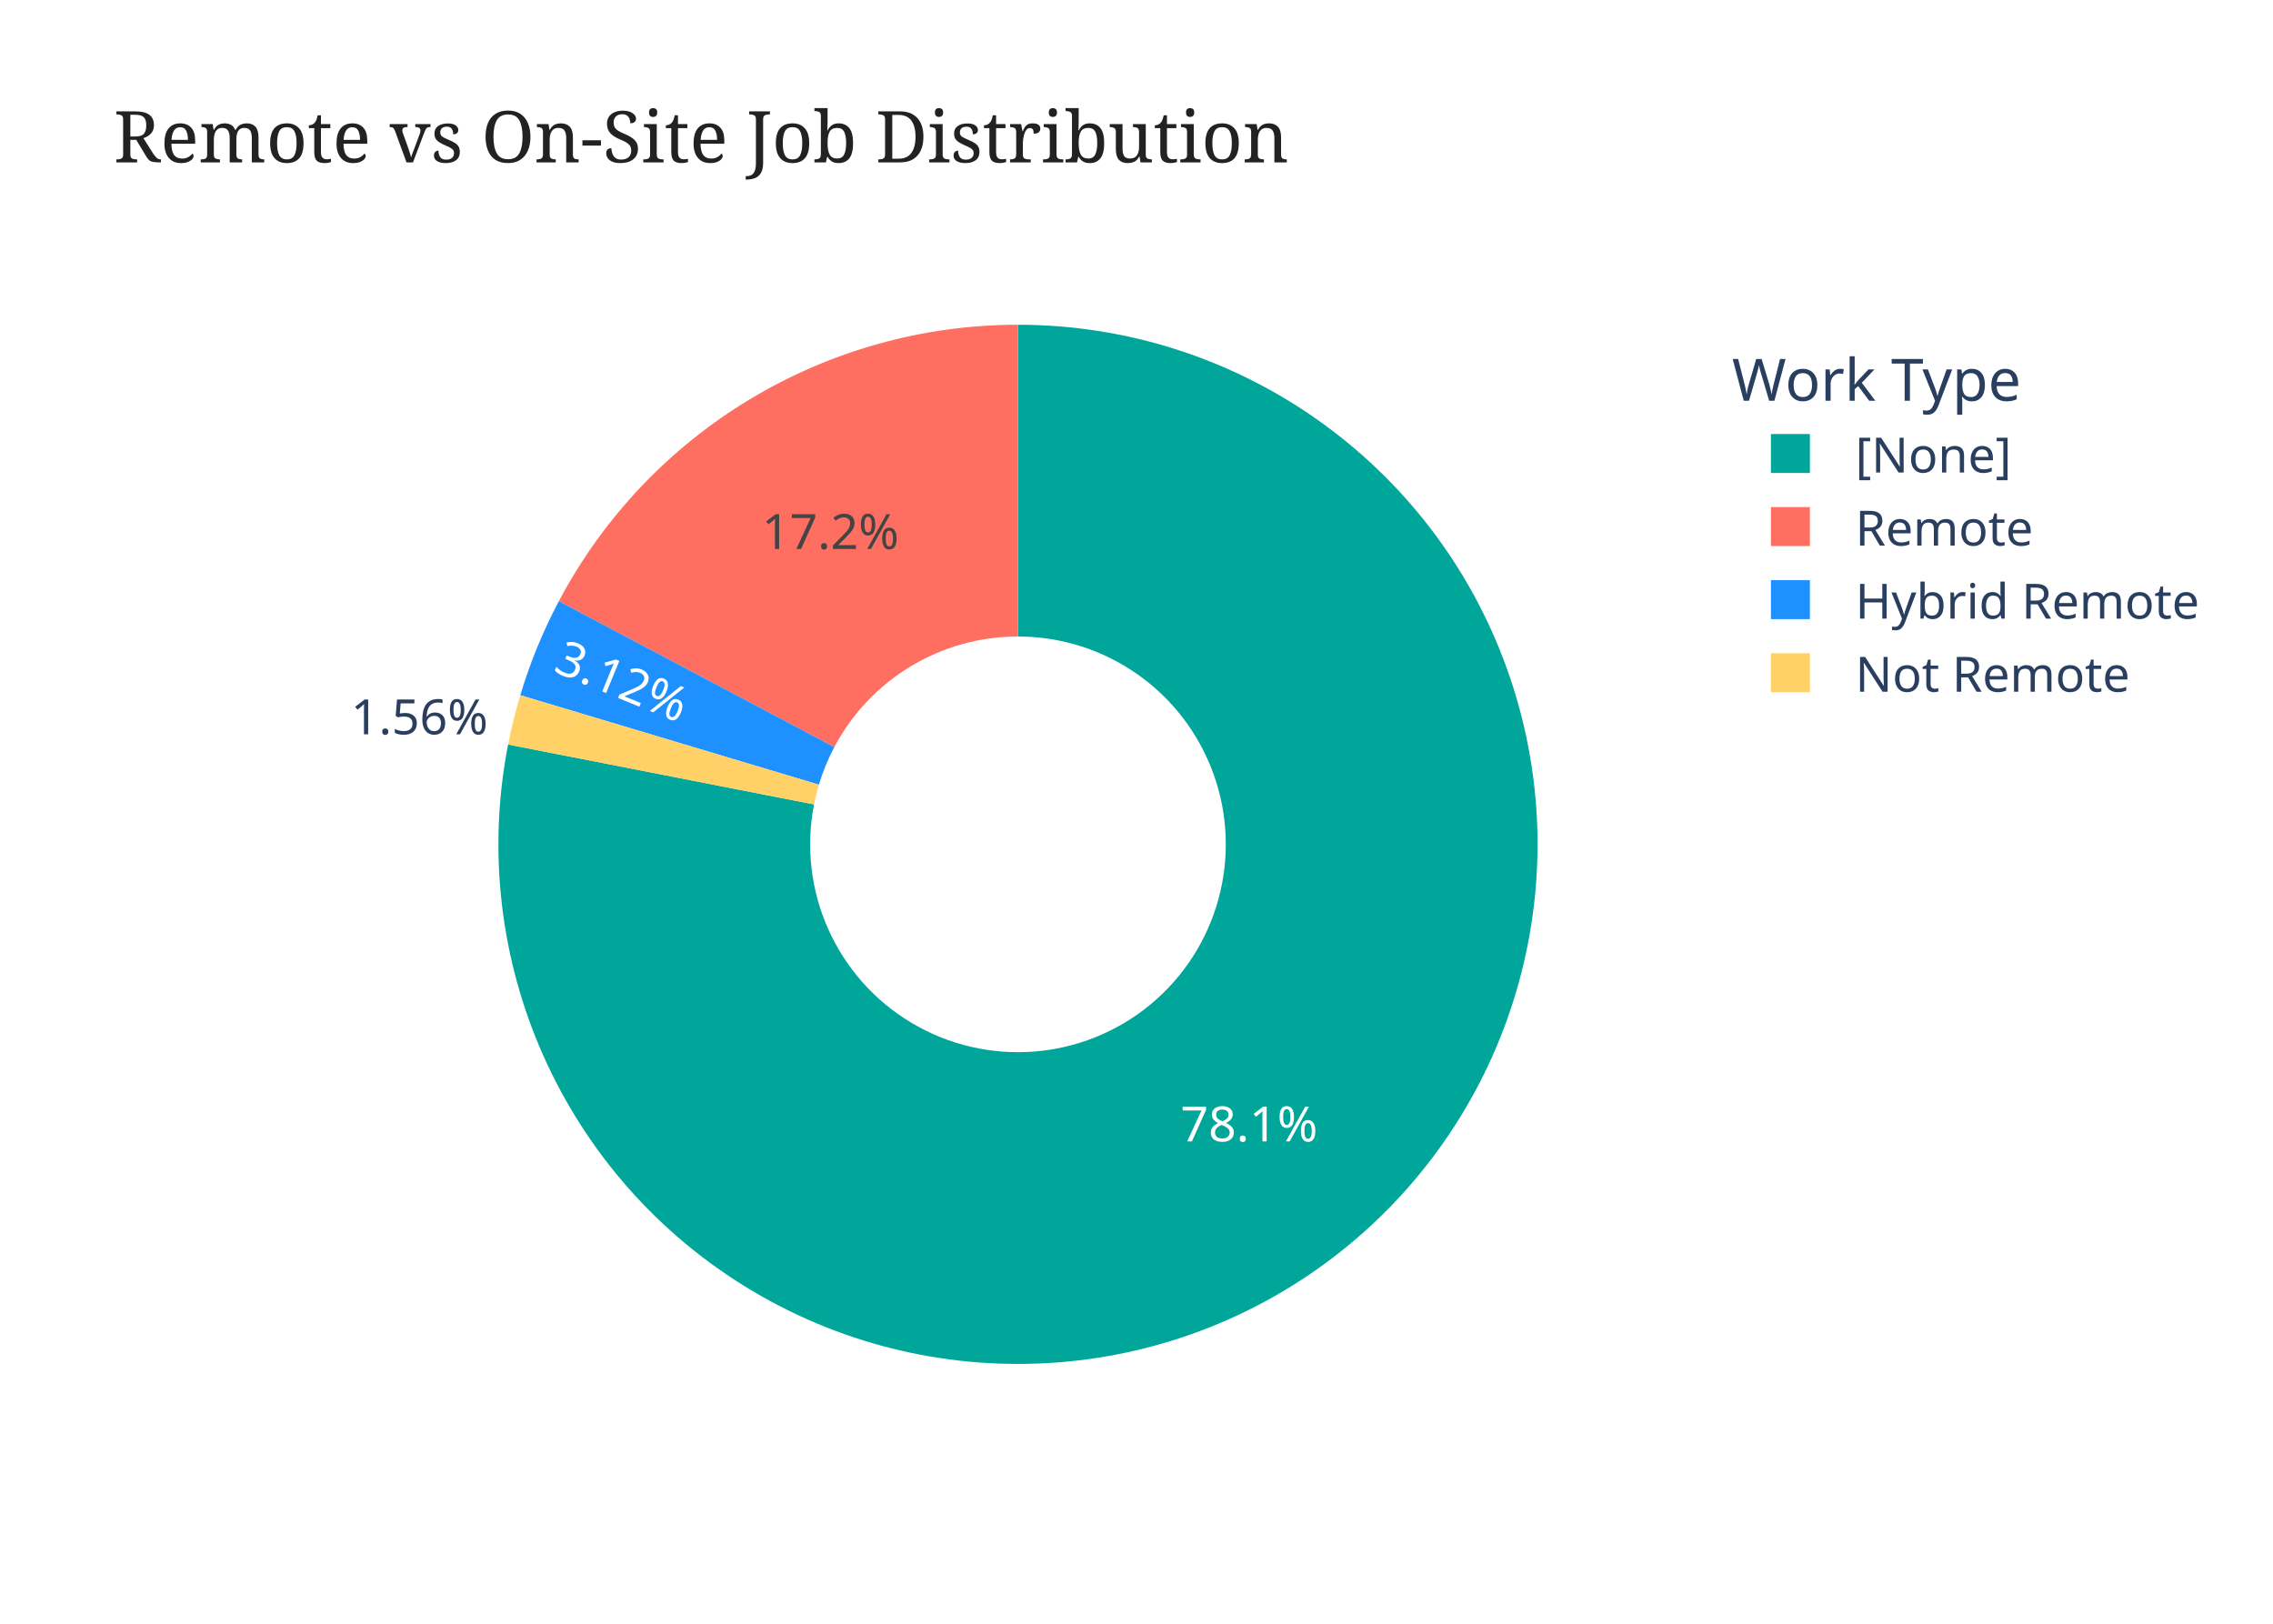
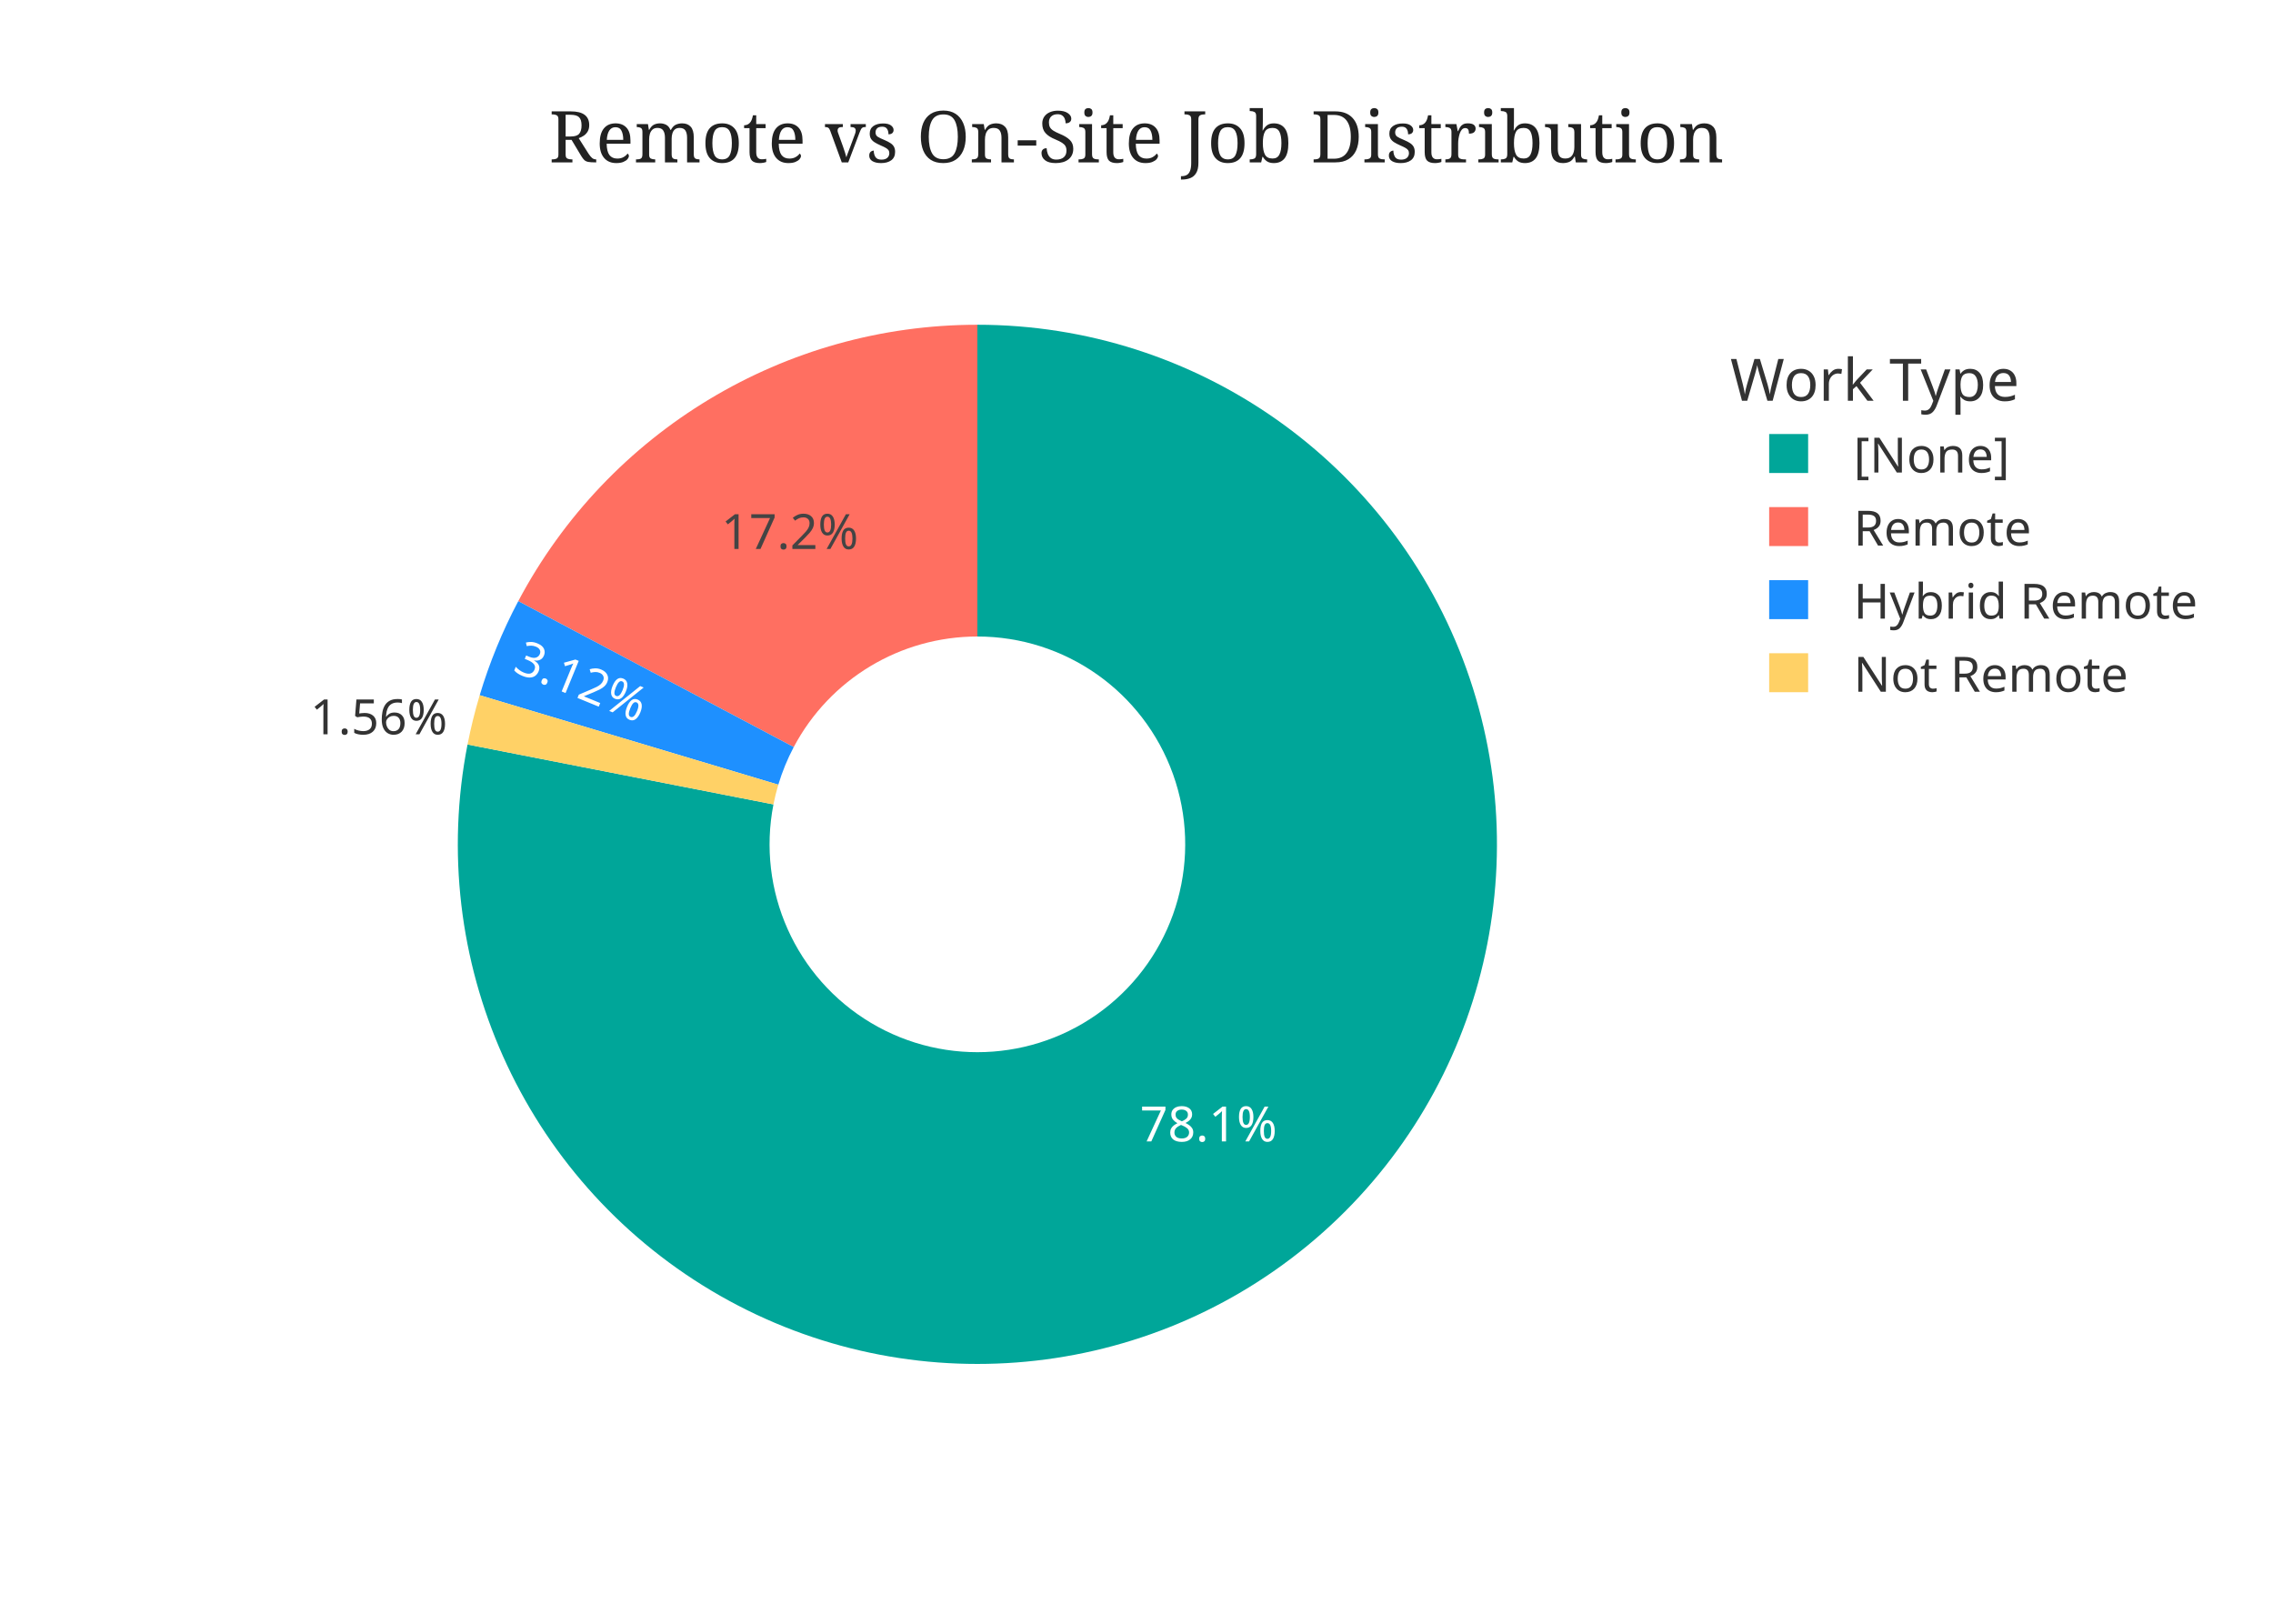
<svg xmlns="http://www.w3.org/2000/svg" class="main-svg" width="700" height="500" style="" viewBox="0 0 700 500">
  <rect x="0" y="0" width="700" height="500" style="fill: rgb(255, 255, 255); fill-opacity: 1;" />
-   <defs id="defs-c42e1b">
+   <defs id="defs-5cdc15">
    <g class="clips" />
    <g class="gradients" />
    <g class="patterns" />
  </defs>
  <g class="bglayer" />
  <g class="layer-below">
    <g class="imagelayer" />
    <g class="shapelayer" />
  </g>
  <g class="cartesianlayer" />
  <g class="polarlayer" />
  <g class="smithlayer" />
  <g class="ternarylayer" />
  <g class="geolayer" />
  <g class="funnelarealayer" />
  <g class="pielayer">
    <g class="trace" stroke-linejoin="round" style="opacity: 1;">
      <g class="slice">
-         <path class="surface" d="M250.692,247.703a64,64 0 1 0 62.808,-51.703l0,-96a160,160 0 1 1 -157.019,129.258Z" style="pointer-events: none; fill: rgb(0, 166, 153); fill-opacity: 1; stroke-width: 0; stroke: rgb(68, 68, 68); stroke-opacity: 1;" />
+         <path class="surface" d="M238.192,247.703a64,64 0 1 0 62.808,-51.703l0,-96a160,160 0 1 1 -157.019,129.258Z" style="pointer-events: none; fill: rgb(0, 166, 153); fill-opacity: 1; stroke-width: 0; stroke: rgb(68, 68, 68); stroke-opacity: 1;" />
        <g class="slicetext">
-           <text data-notex="1" class="slicetext" transform="translate(384.6822,351.4702)" text-anchor="middle" x="0" y="0" style="font-family: 'Segoe UI'; font-size: 15px; fill: rgb(255, 255, 255); fill-opacity: 1; white-space: pre;">78.1%</text>
+           <text data-notex="1" class="slicetext" transform="translate(372.1822,351.4702)" text-anchor="middle" x="0" y="0" style="font-family: 'Segoe UI'; font-size: 15px; fill: rgb(255, 255, 255); fill-opacity: 1; white-space: pre;">78.1%</text>
        </g>
      </g>
      <g class="slice">
-         <path class="surface" d="M313.5,196a64,64 0 0 0 -56.558,34.046l-84.836,-44.931a160,160 0 0 1 141.394,-85.115Z" style="pointer-events: none; fill: rgb(255, 111, 97); fill-opacity: 1; stroke-width: 0; stroke: rgb(68, 68, 68); stroke-opacity: 1;" />
+         <path class="surface" d="M301,196a64,64 0 0 0 -56.558,34.046l-84.836,-44.931a160,160 0 0 1 141.394,-85.115Z" style="pointer-events: none; fill: rgb(255, 111, 97); fill-opacity: 1; stroke-width: 0; stroke: rgb(68, 68, 68); stroke-opacity: 1;" />
        <g class="slicetext">
-           <text data-notex="1" class="slicetext" transform="translate(255.7375,169.0443)" text-anchor="middle" x="0" y="0" style="font-family: 'Segoe UI'; font-size: 15px; fill: rgb(68, 68, 68); fill-opacity: 1; white-space: pre;">17.2%</text>
+           <text data-notex="1" class="slicetext" transform="translate(243.2375,169.0443)" text-anchor="middle" x="0" y="0" style="font-family: 'Segoe UI'; font-size: 15px; fill: rgb(68, 68, 68); fill-opacity: 1; white-space: pre;">17.2%</text>
        </g>
      </g>
      <g class="slice">
-         <path class="surface" d="M256.942,230.046a64,64 0 0 0 -4.75,11.587l-91.962,-27.55a160,160 0 0 1 11.876,-28.968Z" style="pointer-events: none; fill: rgb(30, 144, 255); fill-opacity: 1; stroke-width: 0; stroke: rgb(68, 68, 68); stroke-opacity: 1;" />
+         <path class="surface" d="M244.442,230.046a64,64 0 0 0 -4.75,11.587l-91.962,-27.55a160,160 0 0 1 11.876,-28.968Z" style="pointer-events: none; fill: rgb(30, 144, 255); fill-opacity: 1; stroke-width: 0; stroke: rgb(68, 68, 68); stroke-opacity: 1;" />
        <g class="slicetext">
-           <text data-notex="1" class="slicetext" transform="translate(189.6169,214.6161)rotate(22.29194)" text-anchor="middle" x="0" y="0" style="font-family: 'Segoe UI'; font-size: 15px; fill: rgb(255, 255, 255); fill-opacity: 1; white-space: pre;">3.12%</text>
+           <text data-notex="1" class="slicetext" transform="translate(177.1169,214.6161)rotate(22.29194)" text-anchor="middle" x="0" y="0" style="font-family: 'Segoe UI'; font-size: 15px; fill: rgb(255, 255, 255); fill-opacity: 1; white-space: pre;">3.12%</text>
        </g>
      </g>
      <g class="slice">
-         <path class="surface" d="M252.192,241.633a64,64 0 0 0 -1.5,6.07l-94.211,-18.445a160,160 0 0 1 3.749,-15.175Z" style="pointer-events: none; fill: rgb(255, 209, 102); fill-opacity: 1; stroke-width: 0; stroke: rgb(68, 68, 68); stroke-opacity: 1;" />
+         <path class="surface" d="M239.692,241.633a64,64 0 0 0 -1.5,6.07l-94.211,-18.445a160,160 0 0 1 3.749,-15.175Z" style="pointer-events: none; fill: rgb(255, 209, 102); fill-opacity: 1; stroke-width: 0; stroke: rgb(68, 68, 68); stroke-opacity: 1;" />
        <g class="slicetext">
-           <text data-notex="1" class="slicetext" transform="translate(129.1703,226.1068)" text-anchor="middle" x="0" y="0" style="font-family: 'Segoe UI'; font-size: 15px; fill: rgb(42, 63, 95); fill-opacity: 1; white-space: pre;">1.56%</text>
+           <text data-notex="1" class="slicetext" transform="translate(116.6703,226.1068)" text-anchor="middle" x="0" y="0" style="font-family: 'Segoe UI'; font-size: 15px; fill: rgb(51, 51, 51); fill-opacity: 1; white-space: pre;">1.56%</text>
        </g>
      </g>
    </g>
  </g>
  <g class="iciclelayer" />
  <g class="treemaplayer" />
  <g class="sunburstlayer" />
  <g class="glimages" />
-   <defs id="topdefs-c42e1b">
+   <defs id="topdefs-5cdc15">
    <g class="clips" />
-     <clipPath id="legendc42e1b">
+     <clipPath id="legend5cdc15">
      <rect width="157" height="124" x="0" y="0" />
    </clipPath>
  </defs>
  <g class="layer-above">
    <g class="imagelayer" />
    <g class="shapelayer" />
  </g>
  <g class="infolayer">
-     <g class="legend" pointer-events="all" transform="translate(531.38,100)">
+     <g class="legend" pointer-events="all" transform="translate(530.84,100)">
      <rect class="bg" shape-rendering="crispEdges" style="stroke: rgb(68, 68, 68); stroke-opacity: 1; fill: rgb(255, 255, 255); fill-opacity: 1; stroke-width: 0px;" width="157" height="124" x="0" y="0" />
-       <g class="scrollbox" transform="" clip-path="url(#legendc42e1b)">
-         <text class="legendtitletext" text-anchor="start" x="2" y="23.4" style="font-family: 'Segoe UI'; font-size: 18px; fill: rgb(42, 63, 95); fill-opacity: 1; white-space: pre;">Work Type</text>
+       <g class="scrollbox" transform="" clip-path="url(#legend5cdc15)">
+         <text class="legendtitletext" text-anchor="start" x="2" y="23.4" style="font-family: 'Segoe UI'; font-size: 18px; fill: rgb(51, 51, 51); fill-opacity: 1; white-space: pre;">Work Type</text>
        <g class="groups">
          <g class="traces" transform="translate(0,39.65)" style="opacity: 1;">
-             <text class="legendtext" text-anchor="start" x="40" y="5.85" style="font-family: 'Segoe UI'; font-size: 15px; fill: rgb(42, 63, 95); fill-opacity: 1; white-space: pre;">[None]</text>
+             <text class="legendtext" text-anchor="start" x="40" y="5.85" style="font-family: 'Segoe UI'; font-size: 15px; fill: rgb(51, 51, 51); fill-opacity: 1; white-space: pre;">[None]</text>
            <g class="layers" style="opacity: 1;">
              <g class="legendfill" />
              <g class="legendlines" />
              <g class="legendsymbols">
                <g class="legendpoints">
                  <path class="legendpie" d="M6,6H-6V-6H6Z" transform="translate(20,0)" style="fill: rgb(0, 166, 153); fill-opacity: 1; stroke-width: 0; stroke: rgb(68, 68, 68); stroke-opacity: 1;" />
                </g>
              </g>
            </g>
            <rect class="legendtoggle" x="0" y="-11.25" width="152" height="22.5" style="fill: rgb(0, 0, 0); fill-opacity: 0;" />
          </g>
          <g class="traces" transform="translate(0,62.15)" style="opacity: 1;">
-             <text class="legendtext" text-anchor="start" x="40" y="5.85" style="font-family: 'Segoe UI'; font-size: 15px; fill: rgb(42, 63, 95); fill-opacity: 1; white-space: pre;">Remote</text>
+             <text class="legendtext" text-anchor="start" x="40" y="5.85" style="font-family: 'Segoe UI'; font-size: 15px; fill: rgb(51, 51, 51); fill-opacity: 1; white-space: pre;">Remote</text>
            <g class="layers" style="opacity: 1;">
              <g class="legendfill" />
              <g class="legendlines" />
              <g class="legendsymbols">
                <g class="legendpoints">
                  <path class="legendpie" d="M6,6H-6V-6H6Z" transform="translate(20,0)" style="fill: rgb(255, 111, 97); fill-opacity: 1; stroke-width: 0; stroke: rgb(68, 68, 68); stroke-opacity: 1;" />
                </g>
              </g>
            </g>
            <rect class="legendtoggle" x="0" y="-11.25" width="152" height="22.5" style="fill: rgb(0, 0, 0); fill-opacity: 0;" />
          </g>
          <g class="traces" transform="translate(0,84.65)" style="opacity: 1;">
-             <text class="legendtext" text-anchor="start" x="40" y="5.85" style="font-family: 'Segoe UI'; font-size: 15px; fill: rgb(42, 63, 95); fill-opacity: 1; white-space: pre;">Hybrid Remote</text>
+             <text class="legendtext" text-anchor="start" x="40" y="5.85" style="font-family: 'Segoe UI'; font-size: 15px; fill: rgb(51, 51, 51); fill-opacity: 1; white-space: pre;">Hybrid Remote</text>
            <g class="layers" style="opacity: 1;">
              <g class="legendfill" />
              <g class="legendlines" />
              <g class="legendsymbols">
                <g class="legendpoints">
                  <path class="legendpie" d="M6,6H-6V-6H6Z" transform="translate(20,0)" style="fill: rgb(30, 144, 255); fill-opacity: 1; stroke-width: 0; stroke: rgb(68, 68, 68); stroke-opacity: 1;" />
                </g>
              </g>
            </g>
            <rect class="legendtoggle" x="0" y="-11.25" width="152" height="22.5" style="fill: rgb(0, 0, 0); fill-opacity: 0;" />
          </g>
          <g class="traces" transform="translate(0,107.15)" style="opacity: 1;">
-             <text class="legendtext" text-anchor="start" x="40" y="5.85" style="font-family: 'Segoe UI'; font-size: 15px; fill: rgb(42, 63, 95); fill-opacity: 1; white-space: pre;">Not Remote</text>
+             <text class="legendtext" text-anchor="start" x="40" y="5.85" style="font-family: 'Segoe UI'; font-size: 15px; fill: rgb(51, 51, 51); fill-opacity: 1; white-space: pre;">Not Remote</text>
            <g class="layers" style="opacity: 1;">
              <g class="legendfill" />
              <g class="legendlines" />
              <g class="legendsymbols">
                <g class="legendpoints">
                  <path class="legendpie" d="M6,6H-6V-6H6Z" transform="translate(20,0)" style="fill: rgb(255, 209, 102); fill-opacity: 1; stroke-width: 0; stroke: rgb(68, 68, 68); stroke-opacity: 1;" />
                </g>
              </g>
            </g>
            <rect class="legendtoggle" x="0" y="-11.25" width="152" height="22.5" style="fill: rgb(0, 0, 0); fill-opacity: 0;" />
          </g>
        </g>
      </g>
      <rect class="scrollbar" rx="20" ry="3" width="0" height="0" style="fill: rgb(128, 139, 164); fill-opacity: 1;" x="0" y="0" />
    </g>
    <g class="g-gtitle">
-       <text class="gtitle" x="35" y="50" text-anchor="start" dy="0em" style="opacity: 1; font-family: Georgia; font-size: 22px; fill: rgb(34, 34, 34); fill-opacity: 1; white-space: pre;">Remote vs On-Site Job Distribution</text>
+       <text class="gtitle" x="350" y="50" text-anchor="middle" dy="0em" style="opacity: 1; font-family: Georgia; font-size: 22px; fill: rgb(34, 34, 34); fill-opacity: 1; white-space: pre;">Remote vs On-Site Job Distribution</text>
    </g>
  </g>
</svg>
